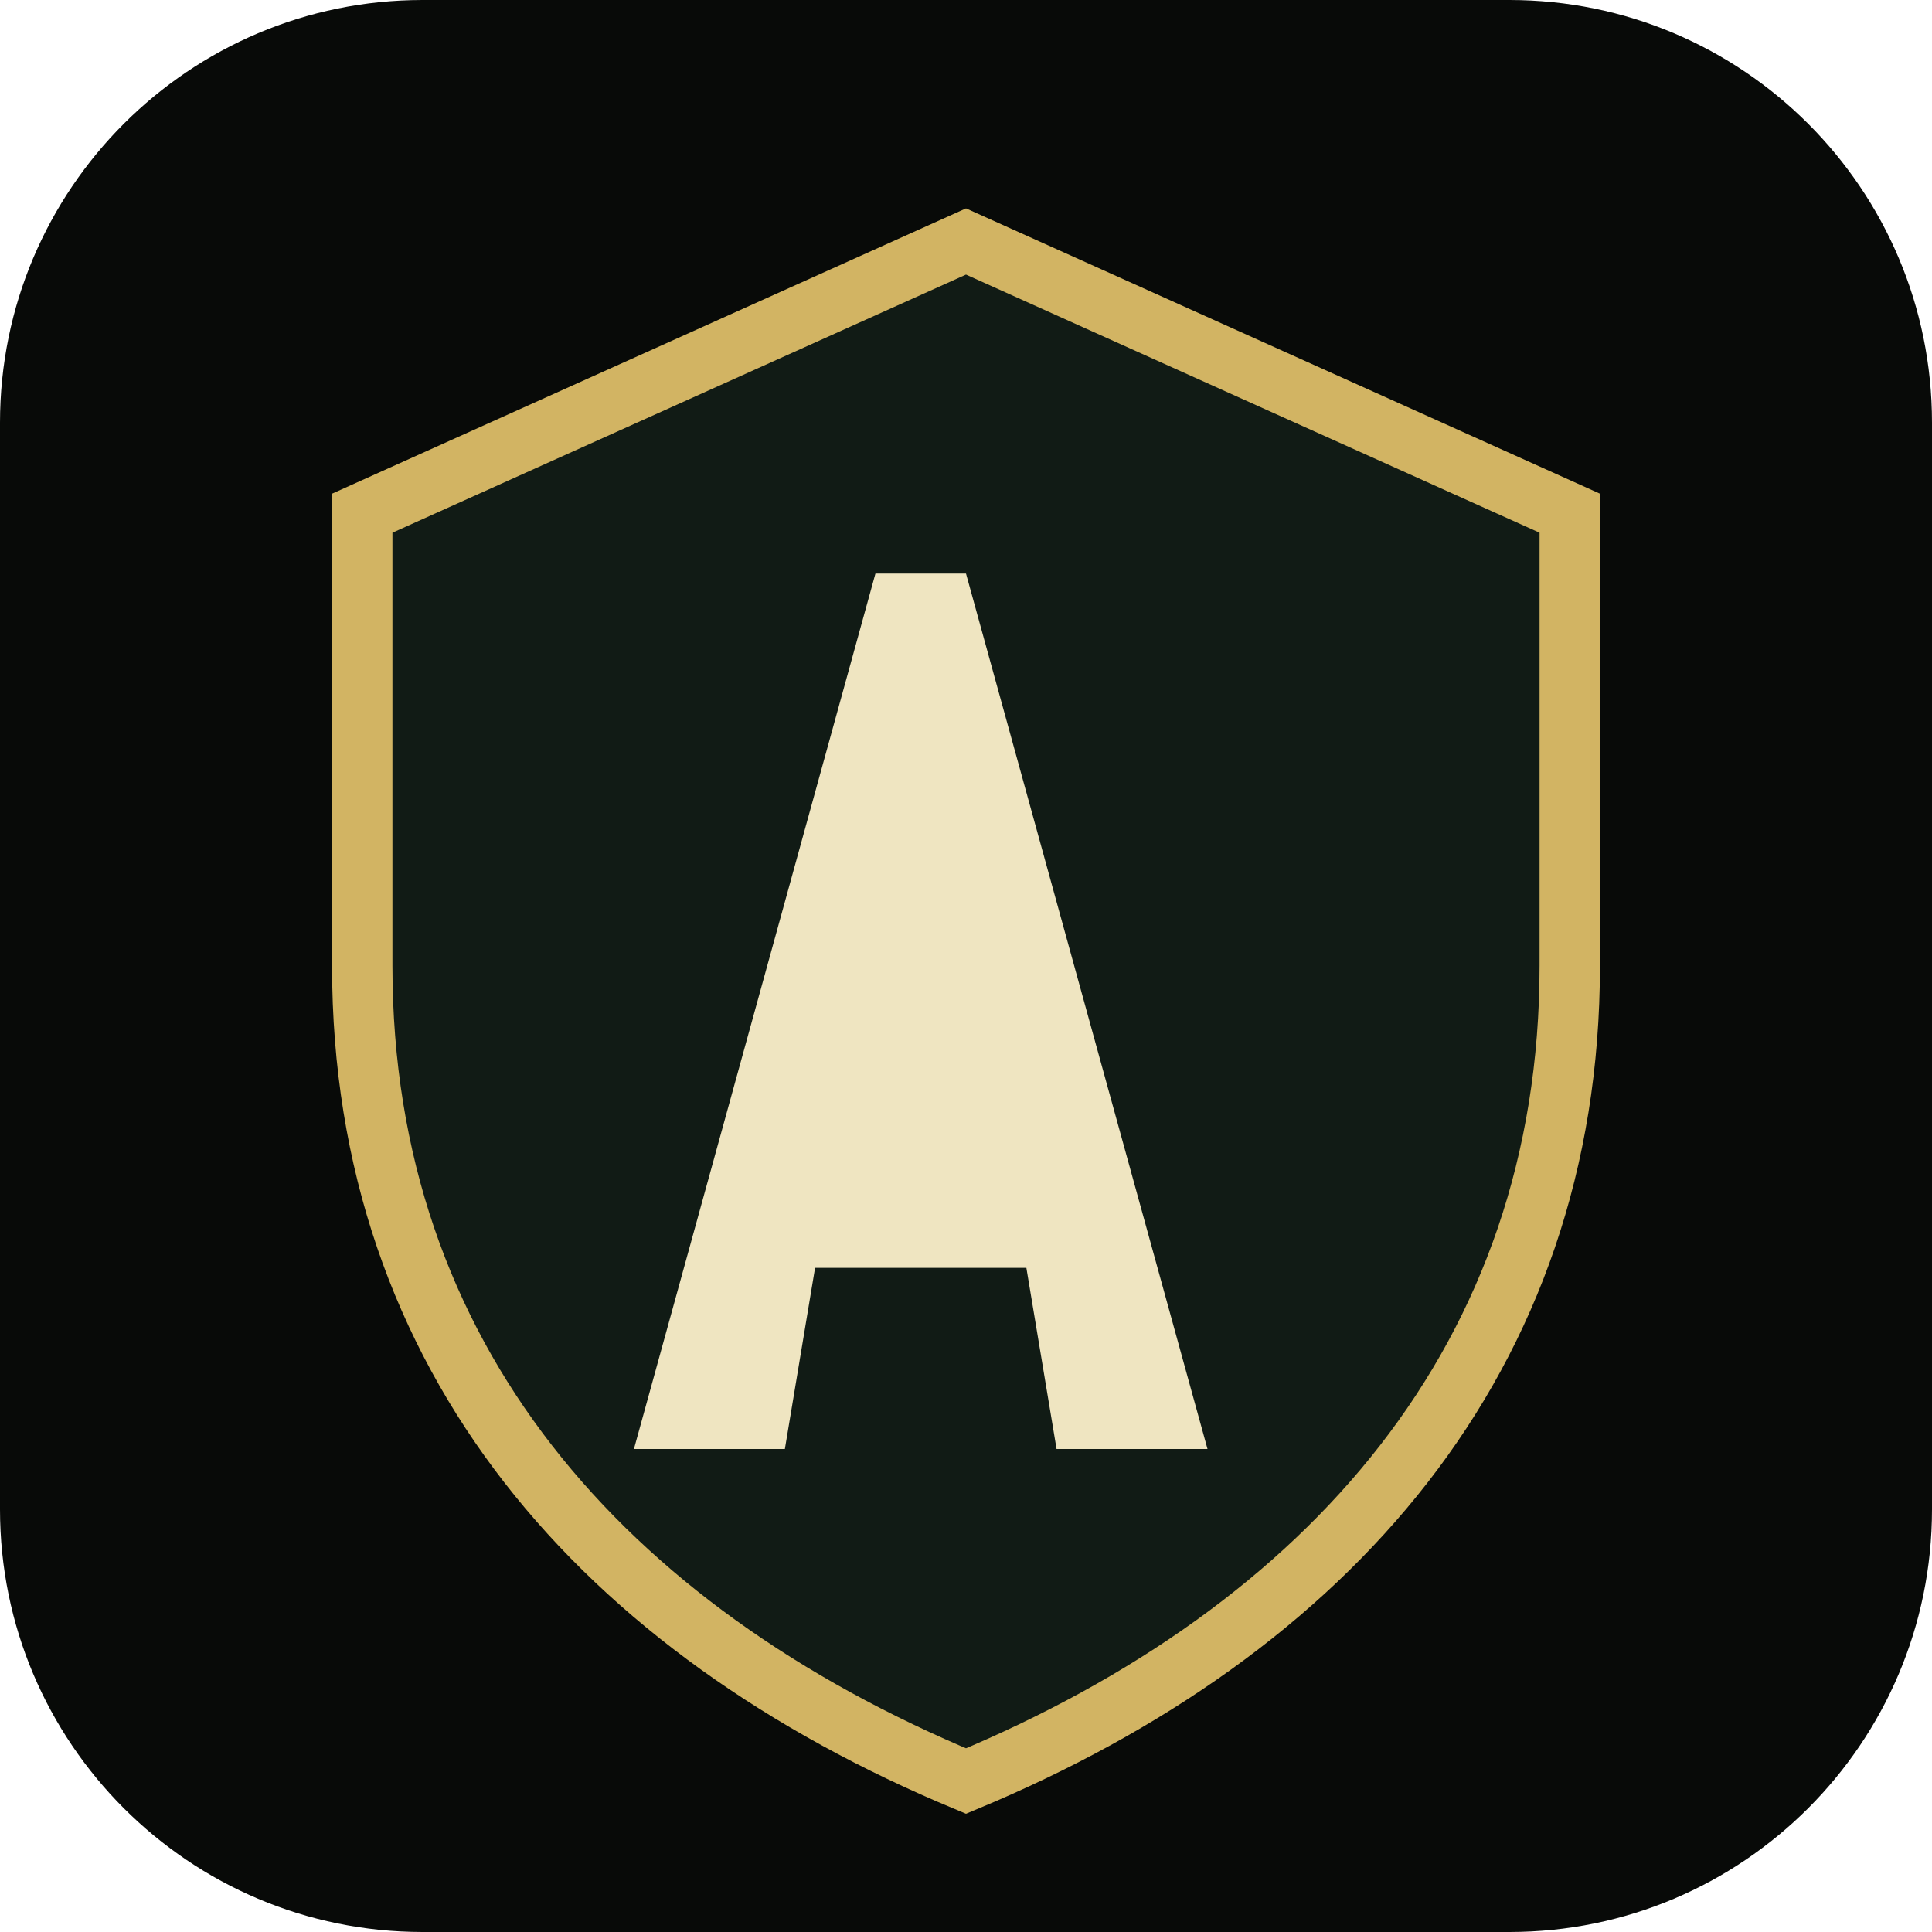
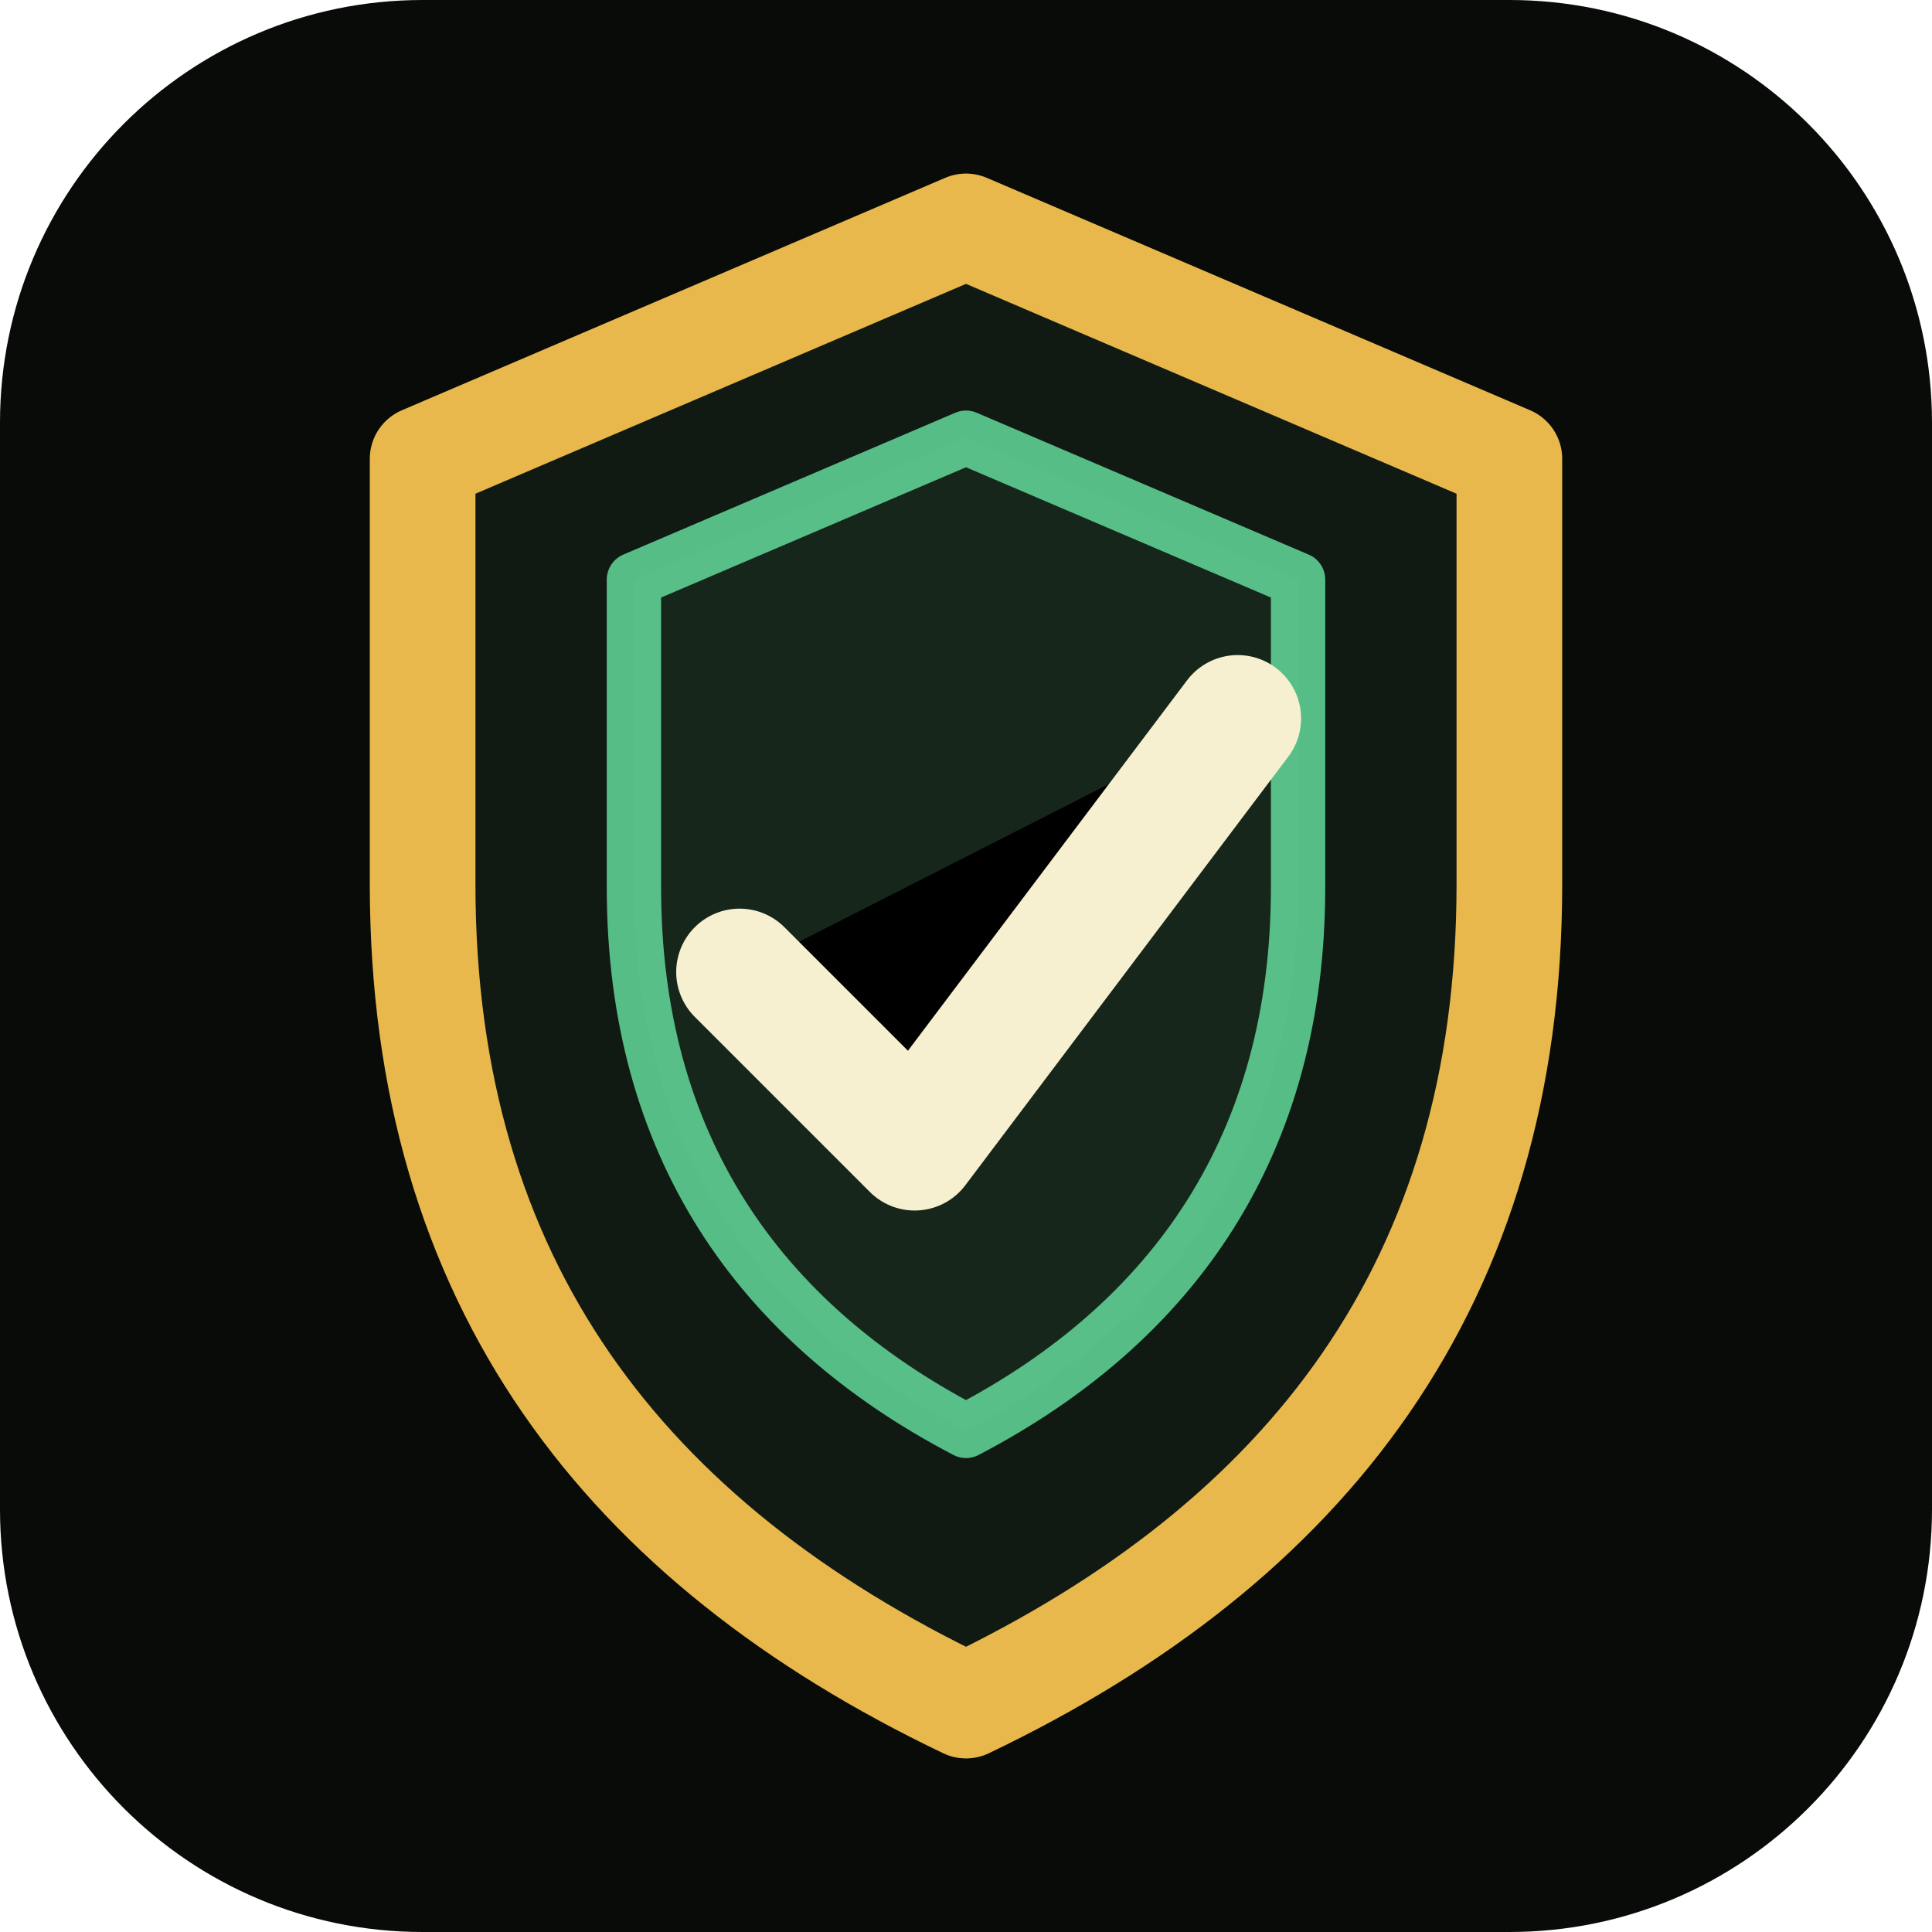
<svg xmlns="http://www.w3.org/2000/svg" viewBox="0 0 64 64" role="img" aria-label="Arkane">
-   <rect width="64" height="64" rx="14" fill="#080a08" />
-   <path d="M32 8 52 17v15c0 13-8 22-20 27-12-5-20-14-20-27V17L32 8Z" fill="#111b15" stroke="#d2b463" stroke-width="2" />
-   <path d="M32 19 40 48h-5l-1-6h-7l-1 6h-5l8-29h3Z" fill="#efe5c1" />
+   <rect width="64" height="64" rx="14" fill="#080b08" />
+   <path d="M32 7.5 50 15.2v14.1c0 13.2-6.7 21.8-18 27.2-11.3-5.4-18-14-18-27.2V15.2L32 7.5Z" fill="#101a13" stroke="#e9b84d" stroke-width="3.5" stroke-linejoin="round" />
+   <path d="M32 14.5 43 19.2v10.2c0 8.5-4.1 14.4-11 18-6.9-3.6-11-9.5-11-18V19.2l11-4.7Z" fill="#17261b" stroke="#63d99a" stroke-width="1.8" stroke-linejoin="round" stroke-opacity=".85" />
+   <path d="M24.5 32.2 30.3 38 41 23.8" stroke="#f7f0d0" stroke-width="4.2" stroke-linecap="round" stroke-linejoin="round" />
</svg>
